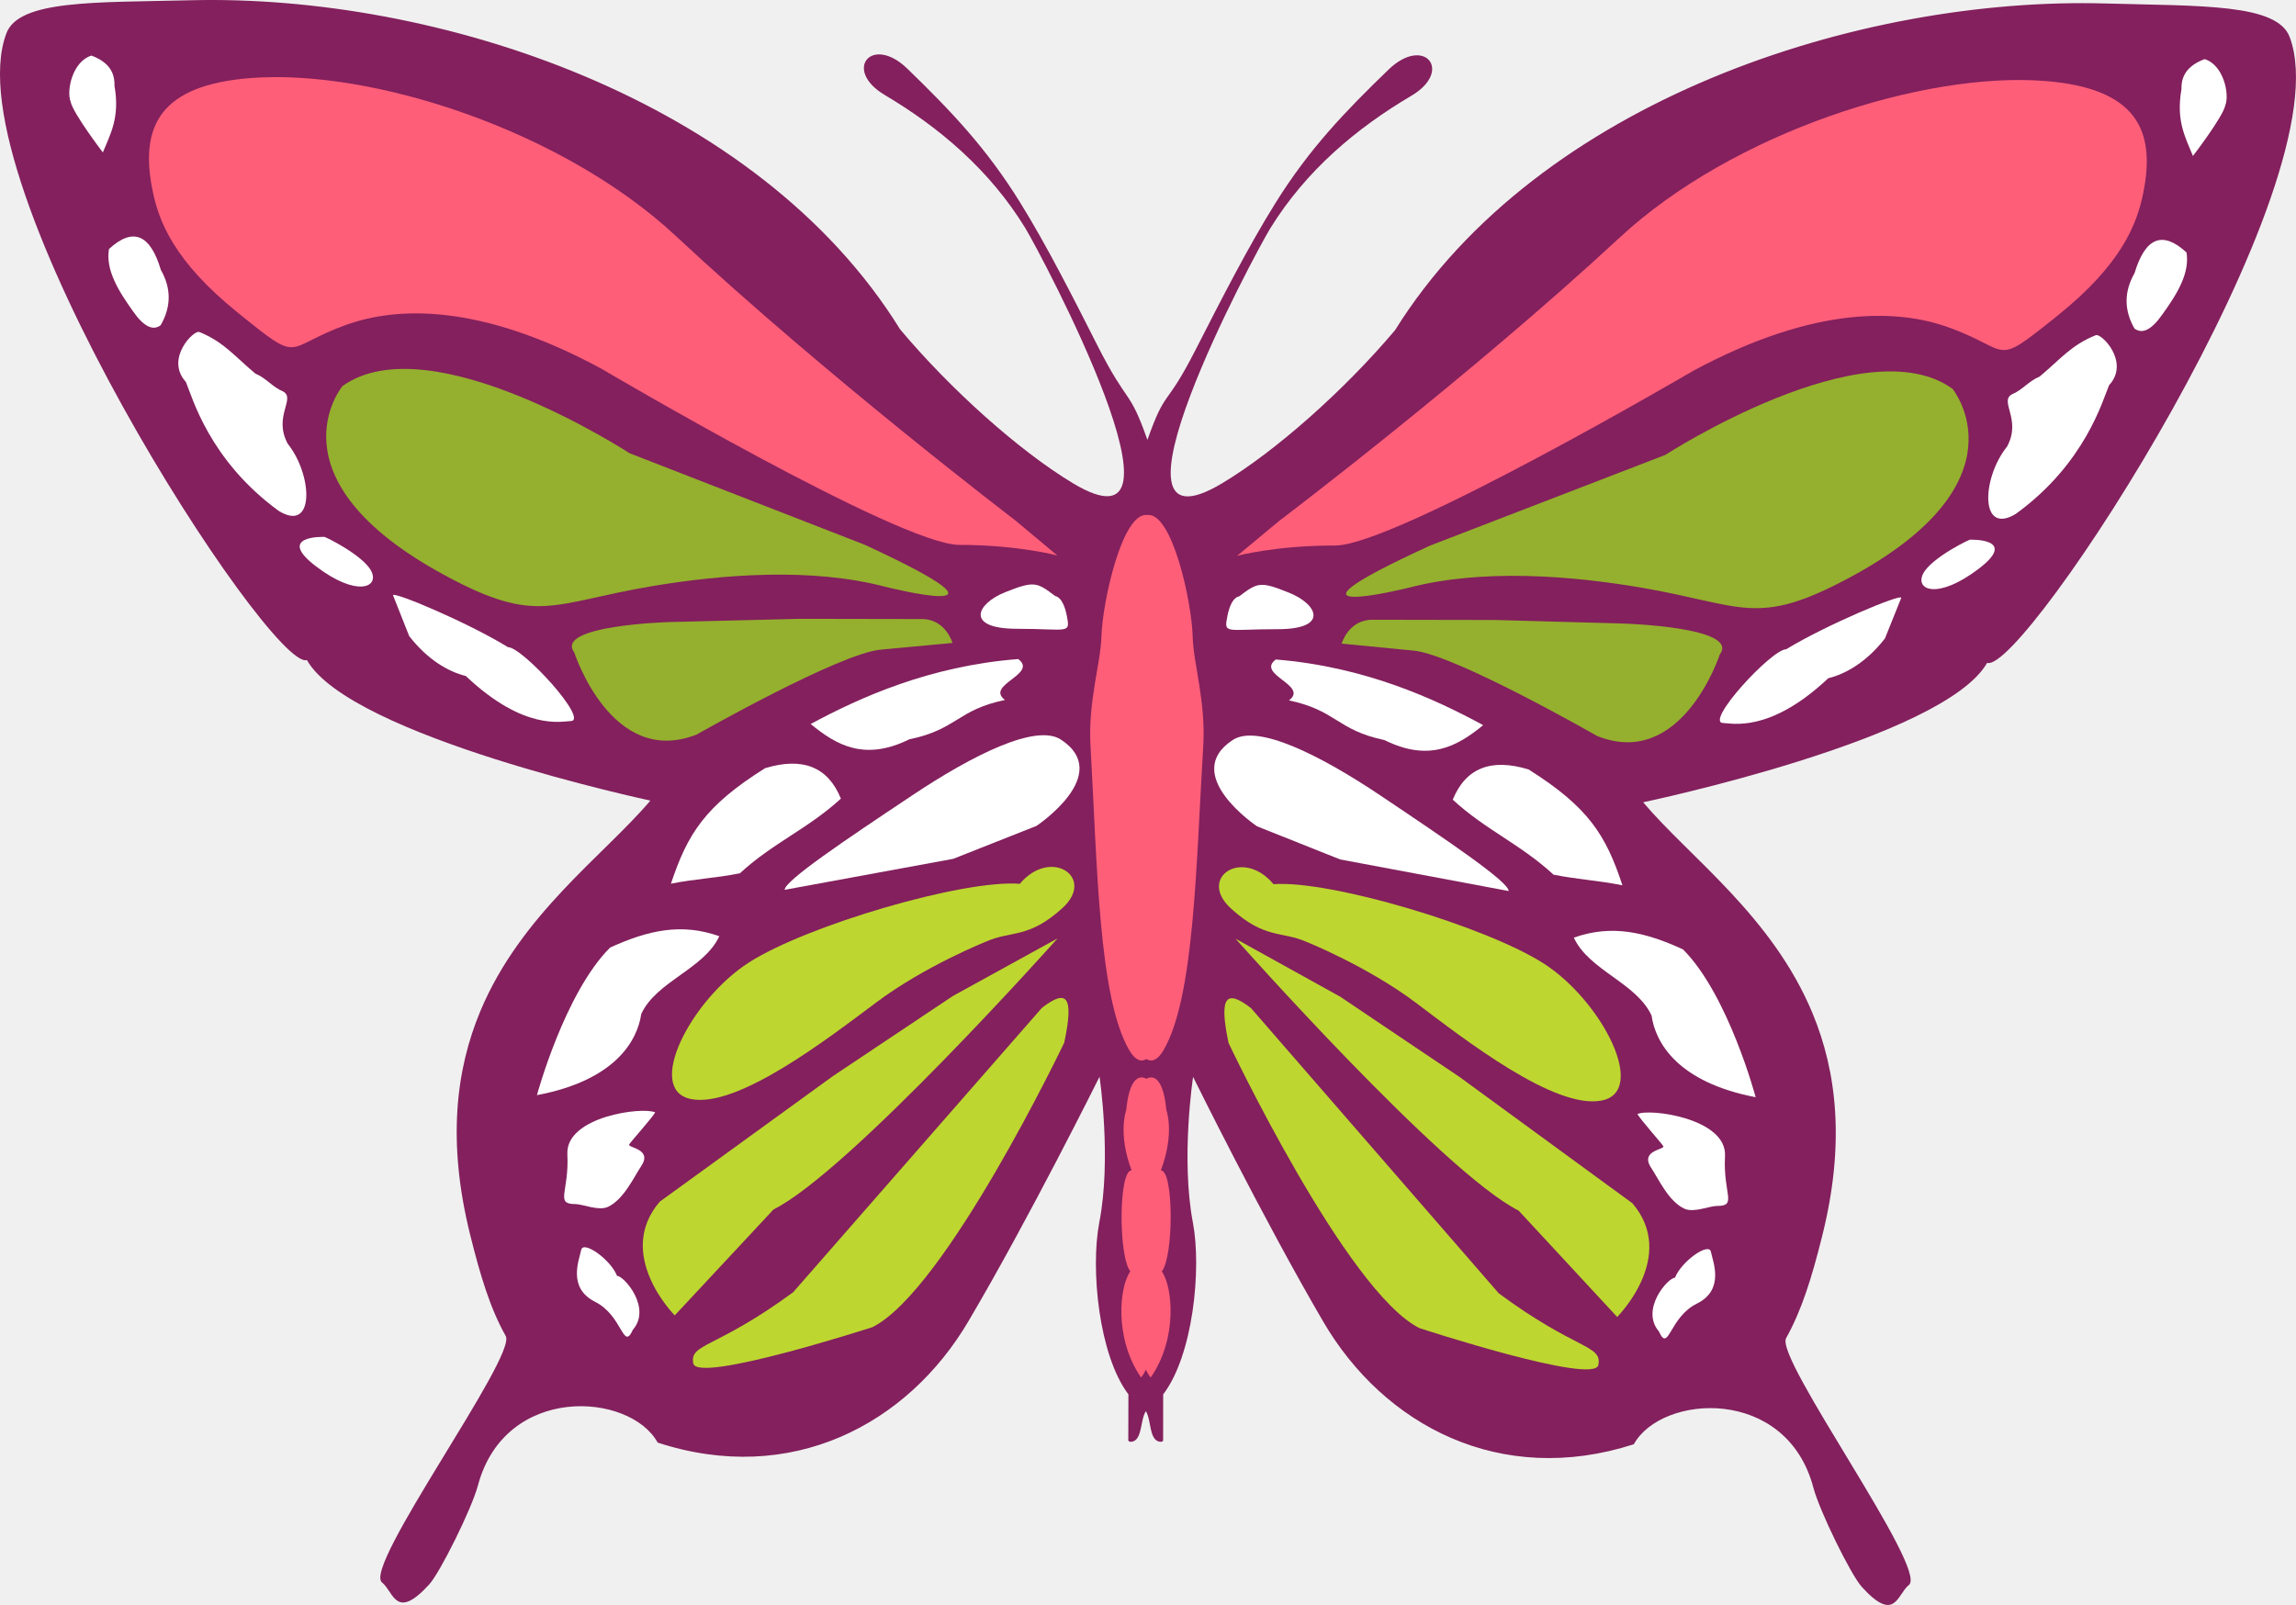
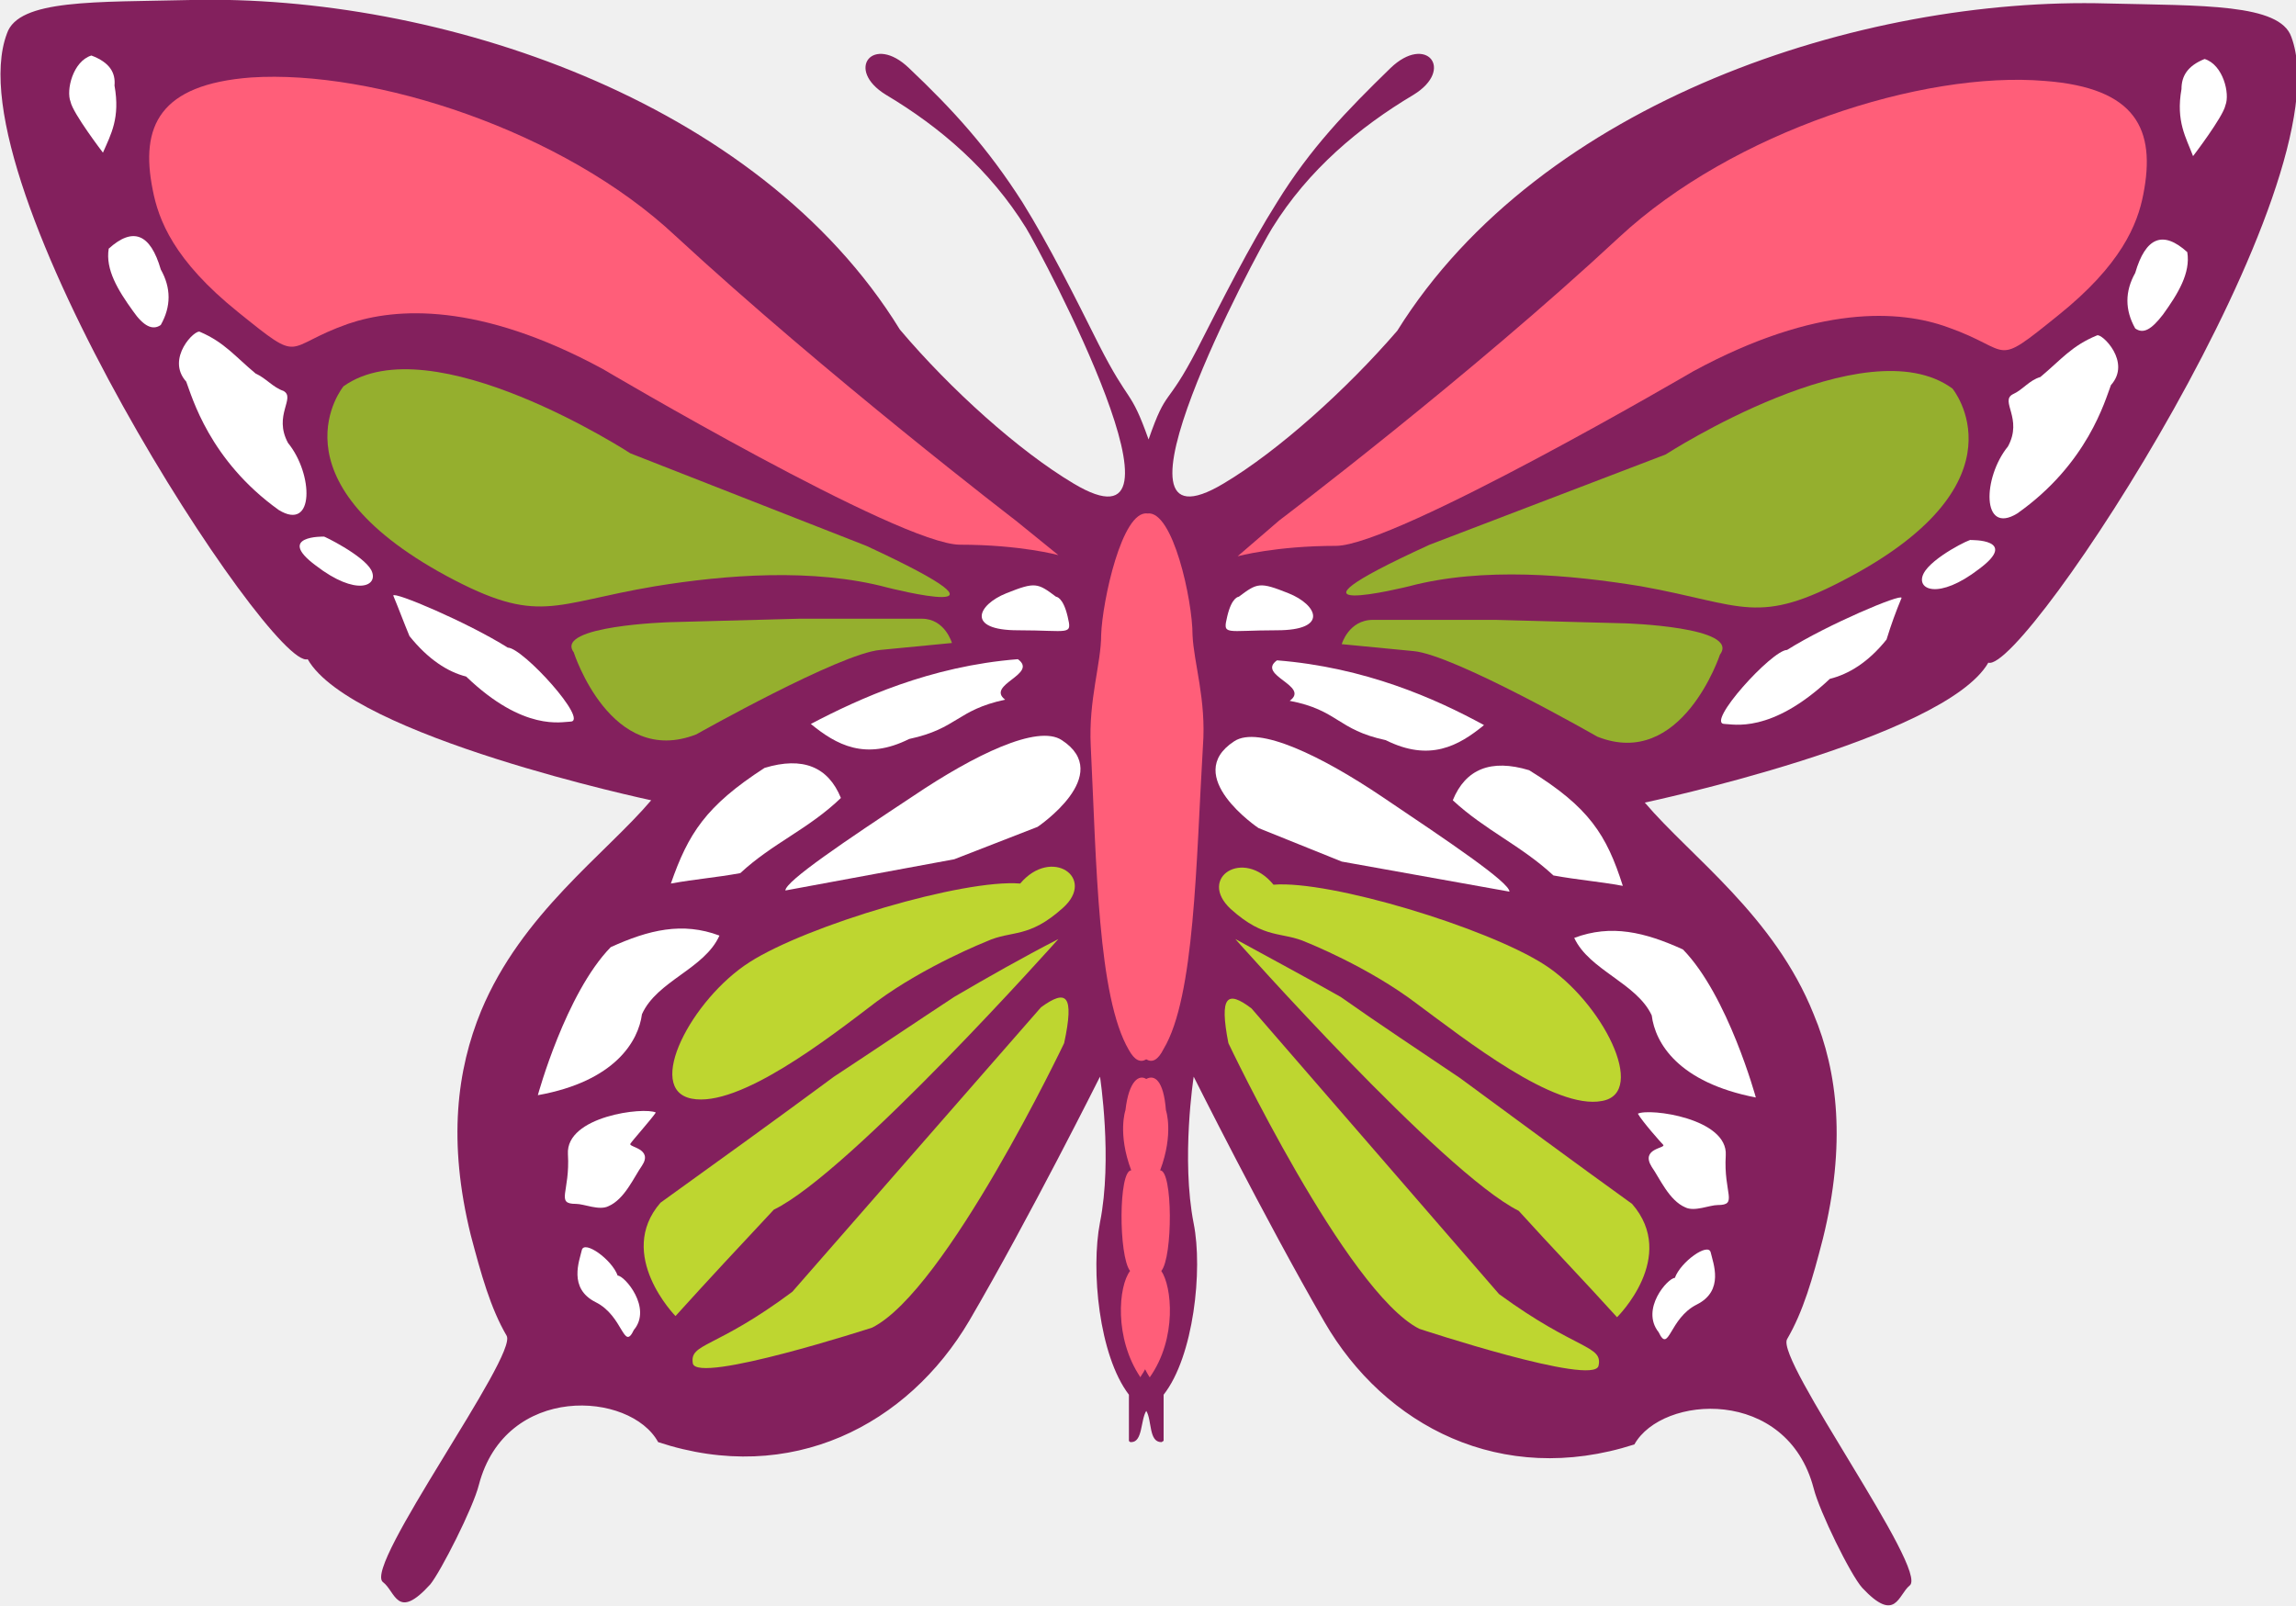
- <svg xmlns="http://www.w3.org/2000/svg" version="1.1" id="Layer_1" x="0px" y="0px" width="198.516px" height="138.797px" viewBox="-7.38 37.902 198.516 138.797" enable-background="new -7.38 37.902 198.516 138.797" xml:space="preserve">
-   <g>
-     <path fill="#83205D" d="M95.763,143.652c0.756,4.028,0.008,11.463-2.572,14.838l-0.006,4.019c-0.051,0.037-0.108,0.063-0.164,0.084   c-1.08,0.005-0.824-1.859-1.329-2.651c-0.519,0.794-0.273,2.659-1.344,2.651c-0.062-0.021-0.116-0.05-0.174-0.089l0.011-4.016   c-2.565-3.392-3.287-10.828-2.521-14.855c1.083-5.538,0.024-12.616,0.024-12.616s-6.052,12.187-11.327,21.133   c-5.271,8.959-15.352,14.275-26.878,10.509c-2.402-4.361-13.193-5.098-15.543,3.715c-0.53,1.991-3.253,7.503-4.217,8.56   c-2.904,3.169-3.05,0.644-4.073-0.18c-1.695-1.356,11.682-19.553,10.696-21.312c-1.353-2.404-2.203-5.253-3.063-8.71   c-2.023-8.09-1.24-14.333,0.866-19.379c3.513-8.402,10.694-13.479,14.704-18.215c0,0-25.945-5.524-29.698-12.155   C16.05,96.035-11.553,53.468-6.841,40.821c1.047-2.958,7.725-2.69,15.943-2.897c21.237-0.532,48.979,8.49,61.343,28.461   C74.78,71.551,80.71,76.87,85.352,79.672c11.487,6.939-2.736-19.848-4.095-22.064c-3.073-5.012-7.427-8.696-12.141-11.493   c-3.646-2.16-1.129-5.265,1.962-2.267c3.755,3.639,6.843,6.869,9.765,11.6c2.288,3.699,4.512,8.085,6.641,12.291   c2.7,5.333,2.748,3.666,4.343,8.207c1.623-4.576,1.514-2.603,4.151-7.765c2.209-4.326,4.528-8.88,6.902-12.691   c2.938-4.722,6.036-7.939,9.799-11.573c3.101-2.985,5.614,0.12,1.958,2.275c-4.724,2.783-9.093,6.452-12.184,11.452   c-1.362,2.211-15.675,28.951-4.168,22.054c4.654-2.789,10.604-8.083,14.954-13.243c12.425-19.931,40.202-28.854,61.438-28.252   c8.221,0.233,14.891-0.01,15.928,2.945c4.673,12.663-23.074,55.145-26.173,54.078c-3.773,6.612-29.741,12.058-29.741,12.058   c3.994,4.744,11.166,9.845,14.649,18.26c2.089,5.044,2.847,11.296,0.796,19.38c-0.862,3.45-1.739,6.299-3.087,8.702   c-0.992,1.756,12.322,19.995,10.618,21.346c-1.026,0.816-1.181,3.348-4.07,0.169c-0.962-1.062-3.662-6.585-4.186-8.575   c-2.322-8.816-13.118-8.116-15.529-3.763c-11.542,3.72-21.614-1.634-26.85-10.601c-5.24-8.968-11.256-21.171-11.256-21.171   S94.699,138.099,95.763,143.652z" />
-     <path fill="#FF5E79" d="M91.737,129.493c-0.475,0.283-0.972,0.092-1.483-0.773c-2.665-4.582-2.761-16.137-3.345-26.257   c-0.229-3.951,0.876-7.125,0.945-9.552c0.086-2.941,1.801-10.751,3.958-10.47c2.16-0.272,3.852,7.54,3.927,10.481   c0.061,2.429,1.156,5.614,0.912,9.555c-0.615,10.125-0.748,21.674-3.431,26.248C92.712,129.588,92.214,129.774,91.737,129.493z" />
-     <path fill="#FF5E79" d="M91.737,131.198c0.686-0.382,1.485,0.079,1.728,2.705c0,0,0.749,1.977-0.476,5.213   c1.126,0.003,1.114,7.475,0.08,8.744c0.933,1.271,1.399,5.782-0.953,9.162c-0.05-0.023-0.221-0.252-0.421-0.662   c-0.204,0.407-0.377,0.636-0.423,0.661c-2.342-3.392-1.863-7.899-0.919-9.164c-1.036-1.275-1.022-8.741,0.105-8.745   c-1.215-3.242-0.461-5.214-0.461-5.214C90.247,131.268,91.05,130.814,91.737,131.198z" />
-     <path fill="#BED630" d="M84.634,128.076c0,0-10.241,21.446-16.584,24.601c0,0-15.137,4.899-15.486,3.139   c-0.346-1.755,1.945-1.243,8.635-6.162l21.508-24.593C84.803,123.447,85.521,123.94,84.634,128.076z" />
-     <path fill="#BED630" d="M98.843,128.1c0,0,10.172,21.48,16.501,24.658c0,0,15.119,4.95,15.47,3.192   c0.358-1.761-1.932-1.257-8.607-6.199l-21.421-24.664C98.692,123.471,97.972,123.963,98.843,128.1z" />
-     <path fill="#BED630" d="M84.062,119.052c0,0-17.994,20.178-24.56,23.443c-2.851,3.06-5.691,6.112-8.543,9.165   c0,0-5.235-5.254-1.292-9.839c4.995-3.616,9.982-7.243,14.973-10.86c3.461-2.308,6.913-4.619,10.368-6.925   C78.026,122.372,81.042,120.719,84.062,119.052z" />
-     <path fill="#BED630" d="M99.448,119.083c0,0,17.927,20.227,24.478,23.518c2.84,3.066,5.674,6.13,8.517,9.194   c0,0,5.254-5.236,1.317-9.834c-4.974-3.636-9.953-7.272-14.934-10.914c-3.445-2.314-6.887-4.634-10.342-6.957   C105.473,122.421,102.458,120.751,99.448,119.083z" />
-     <path fill="#FFFFFF" d="M48.065,125.587c-0.341,2.346-2.283,5.754-9.02,7.024c0,0,2.385-8.83,6.324-12.762   c3.282-1.496,6.164-2.151,9.443-0.981C53.492,121.71,49.388,122.743,48.065,125.587z" />
-     <path fill="#FFFFFF" d="M135.418,125.732c0.331,2.352,2.266,5.764,9,7.059c0,0-2.353-8.844-6.279-12.781   c-3.28-1.511-6.16-2.179-9.443-1.021C130.006,121.833,134.109,122.889,135.418,125.732z" />
-     <path fill="#FFFFFF" d="M60.46,114.856c0.01-0.793,5.167-4.263,11.065-8.192c5.207-3.47,10.676-6.215,12.829-4.798   c4.586,3.013-2.124,7.463-2.124,7.463l-7.189,2.845L60.46,114.856z" />
-     <path fill="#FFFFFF" d="M123.064,114.959c-0.006-0.796-5.151-4.277-11.038-8.227c-5.198-3.491-10.656-6.248-12.812-4.841   c-4.598,2.999,2.094,7.472,2.094,7.472l7.186,2.865L123.064,114.959z" />
-     <path fill="#FFFFFF" d="M50.631,114.323c2.185-0.429,3.771-0.464,5.962-0.898c2.842-2.624,5.888-3.845,8.732-6.458   c-1.114-2.74-3.298-3.618-6.551-2.633C53.58,107.594,52.074,109.994,50.631,114.323z" />
-     <path fill="#FFFFFF" d="M132.898,114.463c-2.187-0.438-3.775-0.484-5.961-0.921c-2.837-2.626-5.875-3.864-8.71-6.484   c1.12-2.739,3.313-3.607,6.562-2.611C129.967,107.713,131.469,110.125,132.898,114.463z" />
-     <path fill="#FFFFFF" d="M62.713,100.515c2.236,1.844,4.672,3.223,8.525,1.326c4.154-0.865,4.117-2.536,8.271-3.406   c-1.746-1.316,2.896-2.219,1.149-3.537C72.951,95.494,66.895,98.26,62.713,100.515z" />
-     <path fill="#FFFFFF" d="M120.856,100.614c-2.236,1.834-4.684,3.204-8.527,1.293c-4.152-0.877-4.107-2.553-8.263-3.434   c1.754-1.309-2.889-2.228-1.14-3.537C110.639,95.556,116.68,98.344,120.856,100.614z" />
-     <path fill="#FF5E79" d="M80.406,82.907c0,0-16.346-12.457-29.357-24.601C41.283,49.2,24.85,43.851,14.332,44.648   c-7.904,0.597-9.648,4.196-8.52,9.736c0.534,2.645,1.832,6.096,7.37,10.559c5.7,4.606,3.805,3.008,9.523,1   c4.132-1.442,11.273-1.931,21.958,3.872c0,0,25.741,15.2,30.892,15.209c5.15,0.005,8.486,0.921,8.486,0.921L80.406,82.907z" />
-     <path fill="#FF5E79" d="M103.226,82.946c0,0,16.385-12.398,29.44-24.505c9.79-9.073,26.239-14.364,36.762-13.535   c7.9,0.622,9.636,4.228,8.484,9.761c-0.545,2.641-1.858,6.091-7.402,10.54c-5.722,4.586-3.814,2.984-9.536,0.963   c-4.119-1.451-11.264-1.961-21.964,3.804c0,0-25.786,15.109-30.943,15.104c-5.151-0.007-8.483,0.893-8.483,0.893L103.226,82.946z" />
-     <path fill="#95AF2E" d="M47.053,77.097c0,0-17.238-11.249-24.827-5.803c0,0-6.62,8.012,8.894,16.382   c8.03,4.334,9.137,2.377,17.98,0.901c6.063-1.01,13.72-1.604,20.084,0.075c0,0,13.328,3.354-1.815-3.646L47.053,77.097z" />
-     <path fill="#95AF2E" d="M136.597,77.246c0,0,17.271-11.189,24.842-5.718c0,0,6.595,8.033-8.943,16.347   c-8.047,4.306-9.146,2.355-17.986,0.843c-6.063-1.031-13.713-1.652-20.081,0.01c0,0-13.342,3.31,1.826-3.639L136.597,77.246z" />
-     <path fill="#95AF2E" d="M50.525,91.697c0,0-10.017,0.271-8.252,2.637c0,0,3.227,10.015,10.594,7.085c0,0,12.386-7.048,15.921-7.336   l6.188-0.578c0,0-0.584-2.064-2.643-2.067c-2.07-0.004-10.609-0.019-10.609-0.019L50.525,91.697z" />
-     <path fill="#95AF2E" d="M133.075,91.831c0,0,10.02,0.309,8.243,2.665c0,0-3.26,10.009-10.615,7.052c0,0-12.363-7.087-15.895-7.383   l-6.187-0.605c0,0,0.593-2.064,2.656-2.061c2.059,0.008,10.605,0.019,10.605,0.019L133.075,91.831z" />
-     <path fill="#FFFFFF" d="M14.71,70.218c-1.76-1.455-2.731-2.75-4.847-3.599c-0.433-0.252-3.016,2.295-1.17,4.317   c0.541,1.281,2.01,6.761,8.021,11.146c3.131,1.937,2.966-3.069,0.784-5.805c-1.277-2.359,0.716-3.896-0.397-4.52   C16.188,71.39,15.624,70.587,14.71,70.218z" />
-     <path fill="#FFFFFF" d="M168.963,70.473c1.755-1.457,2.733-2.736,4.853-3.578c0.434-0.25,3.015,2.299,1.161,4.318   c-0.55,1.274-2.037,6.752-8.059,11.125c-3.14,1.917-2.963-3.083-0.767-5.812c1.286-2.354-0.7-3.9,0.42-4.521   C167.479,71.635,168.042,70.84,168.963,70.473z" />
-     <path fill="#FFFFFF" d="M26.601,89.381c-0.001-0.363,6.417,2.326,9.94,4.489c1.27,0,7.098,6.398,5.402,6.392   c-0.702,0.004-3.983,0.902-9.05-3.9c-1.554-0.377-3.344-1.454-4.895-3.454C27.535,91.737,27.067,90.562,26.601,89.381z" />
-     <path fill="#FFFFFF" d="M157.008,89.6c0.002-0.369-6.425,2.302-9.95,4.45c-1.273,0.002-7.128,6.376-5.434,6.381   c0.704,0,3.991,0.913,9.07-3.874c1.555-0.38,3.347-1.44,4.9-3.439C156.069,91.946,156.537,90.77,157.008,89.6z" />
-     <path fill="#FFFFFF" d="M20.646,84.333c0,0-4.236-0.146-0.714,2.539c3.522,2.686,5.496,1.841,4.794,0.431   C24.026,85.891,20.499,84.191,20.646,84.333z" />
-     <path fill="#FFFFFF" d="M162.981,84.575c0,0,4.23-0.139,0.697,2.533c-3.526,2.674-5.493,1.83-4.786,0.417   C159.6,86.117,163.125,84.43,162.981,84.575z" />
-     <path fill="#FFFFFF" d="M4.127,64.831c-1.296-1.806-2.389-3.599-2.084-5.394c2.066-1.897,3.564-1.297,4.485,1.806   c0.907,1.594,0.902,3.188-0.016,4.785C5.833,66.536,5.036,66.134,4.127,64.831z" />
-     <path fill="#FFFFFF" d="M179.561,65.121c1.299-1.792,2.401-3.587,2.109-5.385c-2.067-1.904-3.563-1.31-4.493,1.786   c-0.914,1.599-0.918,3.194-0.009,4.792C177.85,66.821,178.646,66.425,179.561,65.121z" />
-     <path fill="#FFFFFF" d="M0.526,42.708c-1.636,0.506-2.179,3.022-1.799,3.987c0.194,0.998,2.786,4.39,2.786,4.39   c0.655-1.601,1.489-3.022,1.003-5.776C2.55,44.226,2.087,43.297,0.526,42.708z" />
-     <path fill="#FFFFFF" d="M183.236,43.014c1.635,0.506,2.17,3.028,1.788,3.996c-0.197,0.995-2.8,4.381-2.8,4.381   c-0.648-1.606-1.479-3.034-0.989-5.785C181.206,44.523,181.678,43.599,183.236,43.014z" />
-     <path fill="#BED630" d="M80.795,114.335c-4.901-0.384-18.408,3.595-23.407,6.793c-4.998,3.192-9.069,11.023-5.013,11.823   c4.053,0.793,11.839-5.245,16.046-8.385c4.212-3.15,9.477-5.243,9.477-5.243c2.184-0.96,3.64-0.226,6.574-2.882   C87.406,113.781,83.465,111.147,80.795,114.335z" />
-     <path fill="#BED630" d="M102.733,114.368c4.899-0.37,18.393,3.66,23.382,6.873c4.99,3.216,9.034,11.054,4.977,11.838   c-4.059,0.788-11.829-5.272-16.026-8.438c-4.2-3.164-9.455-5.275-9.455-5.275c-2.188-0.965-3.641-0.231-6.565-2.902   C96.12,113.795,100.068,111.176,102.733,114.368z" />
-     <path fill="#FFFFFF" d="M83.858,89.453c-1.603-1.218-1.823-1.329-4.325-0.338c-2.496,0.996-3.492,3.153,0.998,3.165   c4.486,0.003,4.651,0.505,4.322-1.159C84.519,89.462,83.858,89.453,83.858,89.453z" />
-     <path fill="#FFFFFF" d="M99.749,89.485c1.613-1.221,1.835-1.328,4.325-0.324c2.49,0.998,3.484,3.159-1.004,3.154   c-4.489-0.007-4.655,0.489-4.32-1.17C99.086,89.482,99.749,89.485,99.749,89.485z" />
-     <path fill="#FFFFFF" d="M49.27,134.106c-1.034-0.517-7.756,0.334-7.595,3.615c0.168,3.268-1.096,4.306,0.685,4.311   c0.664,0.001,2.007,0.62,2.826,0.24c1.367-0.646,2.22-2.541,2.866-3.509c1.041-1.547-1.226-1.58-1.025-1.899   C47.229,136.55,48.867,134.746,49.27,134.106z" />
-     <path fill="#FFFFFF" d="M134.191,134.249c1.035-0.513,7.758,0.362,7.576,3.637c-0.177,3.277,1.091,4.313-0.689,4.307   c-0.674,0-2.011,0.619-2.83,0.235c-1.37-0.646-2.213-2.547-2.857-3.518c-1.035-1.553,1.235-1.577,1.038-1.894   C136.223,136.7,134.591,134.884,134.191,134.249z" />
-     <path fill="#FFFFFF" d="M45.97,148.241c-0.517-1.377-2.923-3.108-3.099-2.243c-0.173,0.862-1.213,3.27,1.2,4.485   c2.411,1.211,2.405,4.313,3.271,2.415C48.982,151.004,46.576,148.242,45.97,148.241z" />
-     <path fill="#FFFFFF" d="M137.445,148.399c0.52-1.384,2.931-3.103,3.104-2.239c0.175,0.861,1.21,3.28-1.215,4.481   c-2.413,1.197-2.423,4.306-3.28,2.407C134.42,151.146,136.84,148.392,137.445,148.399z" />
-   </g>
+ <svg xmlns="http://www.w3.org/2000/svg" version="1.1" x="0" y="0" width="198.5" height="138.8" viewBox="-7.4 37.9 198.5 138.8" enable-background="new -7.38 37.902 198.516 138.797" xml:space="preserve">
+   <path fill="#83205D" d="M95.8 143.7c0.8 4 0 11.5-2.6 14.8l0 4c-0.1 0-0.1 0.1-0.2 0.1 -1.1 0-0.8-1.9-1.3-2.7 -0.5 0.8-0.3 2.7-1.3 2.7 -0.1 0-0.1 0-0.2-0.1l0-4c-2.6-3.4-3.3-10.8-2.5-14.9 1.1-5.5 0-12.6 0-12.6s-6.1 12.2-11.3 21.1c-5.3 9-15.4 14.3-26.9 10.5 -2.4-4.4-13.2-5.1-15.5 3.7 -0.5 2-3.3 7.5-4.2 8.6 -2.9 3.2-3 0.6-4.1-0.2 -1.7-1.4 11.7-19.6 10.7-21.3 -1.4-2.4-2.2-5.3-3.1-8.7 -2-8.1-1.2-14.3 0.9-19.4 3.5-8.4 10.7-13.5 14.7-18.2 0 0-25.9-5.5-29.7-12.2C16.1 96-11.6 53.5-6.8 40.8c1-3 7.7-2.7 15.9-2.9 21.2-0.5 49 8.5 61.3 28.5C74.8 71.6 80.7 76.9 85.4 79.7c11.5 6.9-2.7-19.8-4.1-22.1 -3.1-5-7.4-8.7-12.1-11.5 -3.6-2.2-1.1-5.3 2-2.3 3.8 3.6 6.8 6.9 9.8 11.6 2.3 3.7 4.5 8.1 6.6 12.3 2.7 5.3 2.7 3.7 4.3 8.2 1.6-4.6 1.5-2.6 4.2-7.8 2.2-4.3 4.5-8.9 6.9-12.7 2.9-4.7 6-7.9 9.8-11.6 3.1-3 5.6 0.1 2 2.3 -4.7 2.8-9.1 6.5-12.2 11.5 -1.4 2.2-15.7 29-4.2 22.1 4.7-2.8 10.6-8.1 15-13.2 12.4-19.9 40.2-28.9 61.4-28.3 8.2 0.2 14.9 0 15.9 2.9 4.7 12.7-23.1 55.1-26.2 54.1 -3.8 6.6-29.7 12.1-29.7 12.1 4 4.7 11.2 9.8 14.6 18.3 2.1 5 2.8 11.3 0.8 19.4 -0.9 3.5-1.7 6.3-3.1 8.7 -1 1.8 12.3 20 10.6 21.3 -1 0.8-1.2 3.3-4.1 0.2 -1-1.1-3.7-6.6-4.2-8.6 -2.3-8.8-13.1-8.1-15.5-3.8 -11.5 3.7-21.6-1.6-26.8-10.6 -5.2-9-11.3-21.2-11.3-21.2S94.7 138.1 95.8 143.7z" />
+   <path fill="#FF5E79" d="M91.7 129.5c-0.5 0.3-1 0.1-1.5-0.8 -2.7-4.6-2.8-16.1-3.3-26.3 -0.2-4 0.9-7.1 0.9-9.6 0.1-2.9 1.8-10.8 4-10.5 2.2-0.3 3.9 7.5 3.9 10.5 0.1 2.4 1.2 5.6 0.9 9.6 -0.6 10.1-0.7 21.7-3.4 26.2C92.7 129.6 92.2 129.8 91.7 129.5z" />
+   <path fill="#FF5E79" d="M91.7 131.2c0.7-0.4 1.5 0.1 1.7 2.7 0 0 0.7 2-0.5 5.2 1.1 0 1.1 7.5 0.1 8.7 0.9 1.3 1.4 5.8-1 9.2 0 0-0.2-0.3-0.4-0.7 -0.2 0.4-0.4 0.6-0.4 0.7 -2.3-3.4-1.9-7.9-0.9-9.2 -1-1.3-1-8.7 0.1-8.7 -1.2-3.2-0.5-5.2-0.5-5.2C90.2 131.3 91.1 130.8 91.7 131.2z" />
+   <path fill="#BED630" d="M84.6 128.1c0 0-10.2 21.4-16.6 24.6 0 0-15.1 4.9-15.5 3.1 -0.3-1.8 1.9-1.2 8.6-6.2l21.5-24.6C84.8 123.4 85.5 123.9 84.6 128.1z" />
+   <path fill="#BED630" d="M98.8 128.1c0 0 10.2 21.5 16.5 24.7 0 0 15.1 5 15.5 3.2 0.4-1.8-1.9-1.3-8.6-6.2l-21.4-24.7C98.7 123.5 98 124 98.8 128.1z" />
+   <path fill="#BED630" d="M84.1 119.1c0 0-18 20.2-24.6 23.4 -2.9 3.1-5.7 6.1-8.5 9.2 0 0-5.2-5.3-1.3-9.8 5-3.6 10-7.2 15-10.9 3.5-2.3 6.9-4.6 10.4-6.9C78 122.4 81 120.7 84.1 119.1z" />
+   <path fill="#BED630" d="M99.4 119.1c0 0 17.9 20.2 24.5 23.5 2.8 3.1 5.7 6.1 8.5 9.2 0 0 5.3-5.2 1.3-9.8 -5-3.6-10-7.3-14.9-10.9 -3.4-2.3-6.9-4.6-10.3-7C105.5 122.4 102.5 120.8 99.4 119.1z" />
+   <path fill="#FFFFFF" d="M48.1 125.6c-0.3 2.3-2.3 5.8-9 7 0 0 2.4-8.8 6.3-12.8 3.3-1.5 6.2-2.2 9.4-1C53.5 121.7 49.4 122.7 48.1 125.6z" />
+   <path fill="#FFFFFF" d="M135.4 125.7c0.3 2.4 2.3 5.8 9 7.1 0 0-2.4-8.8-6.3-12.8 -3.3-1.5-6.2-2.2-9.4-1C130 121.8 134.1 122.9 135.4 125.7z" />
+   <path fill="#FFFFFF" d="M60.5 114.9c0-0.8 5.2-4.3 11.1-8.2 5.2-3.5 10.7-6.2 12.8-4.8 4.6 3-2.1 7.5-2.1 7.5l-7.2 2.8L60.5 114.9z" />
+   <path fill="#FFFFFF" d="M123.1 115c0-0.8-5.2-4.3-11-8.2 -5.2-3.5-10.7-6.2-12.8-4.8 -4.6 3 2.1 7.5 2.1 7.5l7.2 2.9L123.1 115z" />
+   <path fill="#FFFFFF" d="M50.6 114.3c2.2-0.4 3.8-0.5 6-0.9 2.8-2.6 5.9-3.8 8.7-6.5 -1.1-2.7-3.3-3.6-6.6-2.6C53.6 107.6 52.1 110 50.6 114.3z" />
+   <path fill="#FFFFFF" d="M132.9 114.5c-2.2-0.4-3.8-0.5-6-0.9 -2.8-2.6-5.9-3.9-8.7-6.5 1.1-2.7 3.3-3.6 6.6-2.6C130 107.7 131.5 110.1 132.9 114.5z" />
+   <path fill="#FFFFFF" d="M62.7 100.5c2.2 1.8 4.7 3.2 8.5 1.3 4.2-0.9 4.1-2.5 8.3-3.4 -1.7-1.3 2.9-2.2 1.1-3.5C73 95.5 66.9 98.3 62.7 100.5z" />
+   <path fill="#FFFFFF" d="M120.9 100.6c-2.2 1.8-4.7 3.2-8.5 1.3 -4.2-0.9-4.1-2.6-8.3-3.4 1.8-1.3-2.9-2.2-1.1-3.5C110.6 95.6 116.7 98.3 120.9 100.6z" />
+   <path fill="#FF5E79" d="M80.4 82.9c0 0-16.3-12.5-29.4-24.6C41.3 49.2 24.9 43.9 14.3 44.6c-7.9 0.6-9.6 4.2-8.5 9.7 0.5 2.6 1.8 6.1 7.4 10.6 5.7 4.6 3.8 3 9.5 1 4.1-1.4 11.3-1.9 22 3.9 0 0 25.7 15.2 30.9 15.2 5.2 0 8.5 0.9 8.5 0.9L80.4 82.9z" />
+   <path fill="#FF5E79" d="M103.2 82.9c0 0 16.4-12.4 29.4-24.5 9.8-9.1 26.2-14.4 36.8-13.5 7.9 0.6 9.6 4.2 8.5 9.8 -0.5 2.6-1.9 6.1-7.4 10.5 -5.7 4.6-3.8 3-9.5 1 -4.1-1.5-11.3-2-22 3.8 0 0-25.8 15.1-30.9 15.1 -5.2 0-8.5 0.9-8.5 0.9L103.2 82.9z" />
+   <path fill="#95AF2E" d="M47.1 77.1c0 0-17.2-11.2-24.8-5.8 0 0-6.6 8 8.9 16.4 8 4.3 9.1 2.4 18 0.9 6.1-1 13.7-1.6 20.1 0.1 0 0 13.3 3.4-1.8-3.6L47.1 77.1z" />
+   <path fill="#95AF2E" d="M136.6 77.2c0 0 17.3-11.2 24.8-5.7 0 0 6.6 8-8.9 16.3 -8 4.3-9.1 2.4-18 0.8 -6.1-1-13.7-1.7-20.1 0 0 0-13.3 3.3 1.8-3.6L136.6 77.2z" />
+   <path fill="#95AF2E" d="M50.5 91.7c0 0-10 0.3-8.3 2.6 0 0 3.2 10 10.6 7.1 0 0 12.4-7 15.9-7.3l6.2-0.6c0 0-0.6-2.1-2.6-2.1 -2.1 0-10.6 0-10.6 0L50.5 91.7z" />
+   <path fill="#95AF2E" d="M133.1 91.8c0 0 10 0.3 8.2 2.7 0 0-3.3 10-10.6 7.1 0 0-12.4-7.1-15.9-7.4l-6.2-0.6c0 0 0.6-2.1 2.7-2.1 2.1 0 10.6 0 10.6 0L133.1 91.8z" />
+   <path fill="#FFFFFF" d="M14.7 70.2c-1.8-1.5-2.7-2.7-4.8-3.6 -0.4-0.3-3 2.3-1.2 4.3 0.5 1.3 2 6.8 8 11.1 3.1 1.9 3-3.1 0.8-5.8 -1.3-2.4 0.7-3.9-0.4-4.5C16.2 71.4 15.6 70.6 14.7 70.2z" />
+   <path fill="#FFFFFF" d="M169 70.5c1.8-1.5 2.7-2.7 4.9-3.6 0.4-0.2 3 2.3 1.2 4.3 -0.5 1.3-2 6.8-8.1 11.1 -3.1 1.9-3-3.1-0.8-5.8 1.3-2.4-0.7-3.9 0.4-4.5C167.5 71.6 168 70.8 169 70.5z" />
+   <path fill="#FFFFFF" d="M26.6 89.4c0-0.4 6.4 2.3 9.9 4.5 1.3 0 7.1 6.4 5.4 6.4 -0.7 0-4 0.9-9-3.9 -1.6-0.4-3.3-1.5-4.9-3.5C27.5 91.7 27.1 90.6 26.6 89.4z" />
+   <path fill="#FFFFFF" d="M157 89.6c0-0.4-6.4 2.3-9.9 4.5 -1.3 0-7.1 6.4-5.4 6.4 0.7 0 4 0.9 9.1-3.9 1.6-0.4 3.3-1.4 4.9-3.4C156.1 91.9 156.5 90.8 157 89.6z" />
+   <path fill="#FFFFFF" d="M20.6 84.3c0 0-4.2-0.1-0.7 2.5 3.5 2.7 5.5 1.8 4.8 0.4C24 85.9 20.5 84.2 20.6 84.3z" />
+   <path fill="#FFFFFF" d="M163 84.6c0 0 4.2-0.1 0.7 2.5 -3.5 2.7-5.5 1.8-4.8 0.4C159.6 86.1 163.1 84.4 163 84.6z" />
+   <path fill="#FFFFFF" d="M4.1 64.8c-1.3-1.8-2.4-3.6-2.1-5.4 2.1-1.9 3.6-1.3 4.5 1.8 0.9 1.6 0.9 3.2 0 4.8C5.8 66.5 5 66.1 4.1 64.8z" />
+   <path fill="#FFFFFF" d="M179.6 65.1c1.3-1.8 2.4-3.6 2.1-5.4 -2.1-1.9-3.6-1.3-4.5 1.8 -0.9 1.6-0.9 3.2 0 4.8C177.9 66.8 178.6 66.4 179.6 65.1z" />
+   <path fill="#FFFFFF" d="M0.5 42.7c-1.6 0.5-2.2 3-1.8 4 0.2 1 2.8 4.4 2.8 4.4 0.7-1.6 1.5-3 1-5.8C2.6 44.2 2.1 43.3 0.5 42.7z" />
+   <path fill="#FFFFFF" d="M183.2 43c1.6 0.5 2.2 3 1.8 4 -0.2 1-2.8 4.4-2.8 4.4 -0.6-1.6-1.5-3-1-5.8C181.2 44.5 181.7 43.6 183.2 43z" />
+   <path fill="#BED630" d="M80.8 114.3c-4.9-0.4-18.4 3.6-23.4 6.8 -5 3.2-9.1 11-5 11.8 4.1 0.8 11.8-5.2 16-8.4 4.2-3.1 9.5-5.2 9.5-5.2 2.2-1 3.6-0.2 6.6-2.9C87.4 113.8 83.5 111.1 80.8 114.3z" />
+   <path fill="#BED630" d="M102.7 114.4c4.9-0.4 18.4 3.7 23.4 6.9 5 3.2 9 11.1 5 11.8 -4.1 0.8-11.8-5.3-16-8.4 -4.2-3.2-9.5-5.3-9.5-5.3 -2.2-1-3.6-0.2-6.6-2.9C96.1 113.8 100.1 111.2 102.7 114.4z" />
+   <path fill="#FFFFFF" d="M83.9 89.5c-1.6-1.2-1.8-1.3-4.3-0.3 -2.5 1-3.5 3.2 1 3.2 4.5 0 4.7 0.5 4.3-1.2C84.5 89.5 83.9 89.5 83.9 89.5z" />
+   <path fill="#FFFFFF" d="M99.7 89.5c1.6-1.2 1.8-1.3 4.3-0.3 2.5 1 3.5 3.2-1 3.2 -4.5 0-4.7 0.5-4.3-1.2C99.1 89.5 99.7 89.5 99.7 89.5z" />
+   <path fill="#FFFFFF" d="M49.3 134.1c-1-0.5-7.8 0.3-7.6 3.6 0.2 3.3-1.1 4.3 0.7 4.3 0.7 0 2 0.6 2.8 0.2 1.4-0.6 2.2-2.5 2.9-3.5 1-1.5-1.2-1.6-1-1.9C47.2 136.6 48.9 134.7 49.3 134.1z" />
+   <path fill="#FFFFFF" d="M134.2 134.2c1-0.5 7.8 0.4 7.6 3.6 -0.2 3.3 1.1 4.3-0.7 4.3 -0.7 0-2 0.6-2.8 0.2 -1.4-0.6-2.2-2.5-2.9-3.5 -1-1.6 1.2-1.6 1-1.9C136.2 136.7 134.6 134.9 134.2 134.2z" />
+   <path fill="#FFFFFF" d="M46 148.2c-0.5-1.4-2.9-3.1-3.1-2.2 -0.2 0.9-1.2 3.3 1.2 4.5 2.4 1.2 2.4 4.3 3.3 2.4C49 151 46.6 148.2 46 148.2z" />
+   <path fill="#FFFFFF" d="M137.4 148.4c0.5-1.4 2.9-3.1 3.1-2.2 0.2 0.9 1.2 3.3-1.2 4.5 -2.4 1.2-2.4 4.3-3.3 2.4C134.4 151.1 136.8 148.4 137.4 148.4z" />
</svg>
